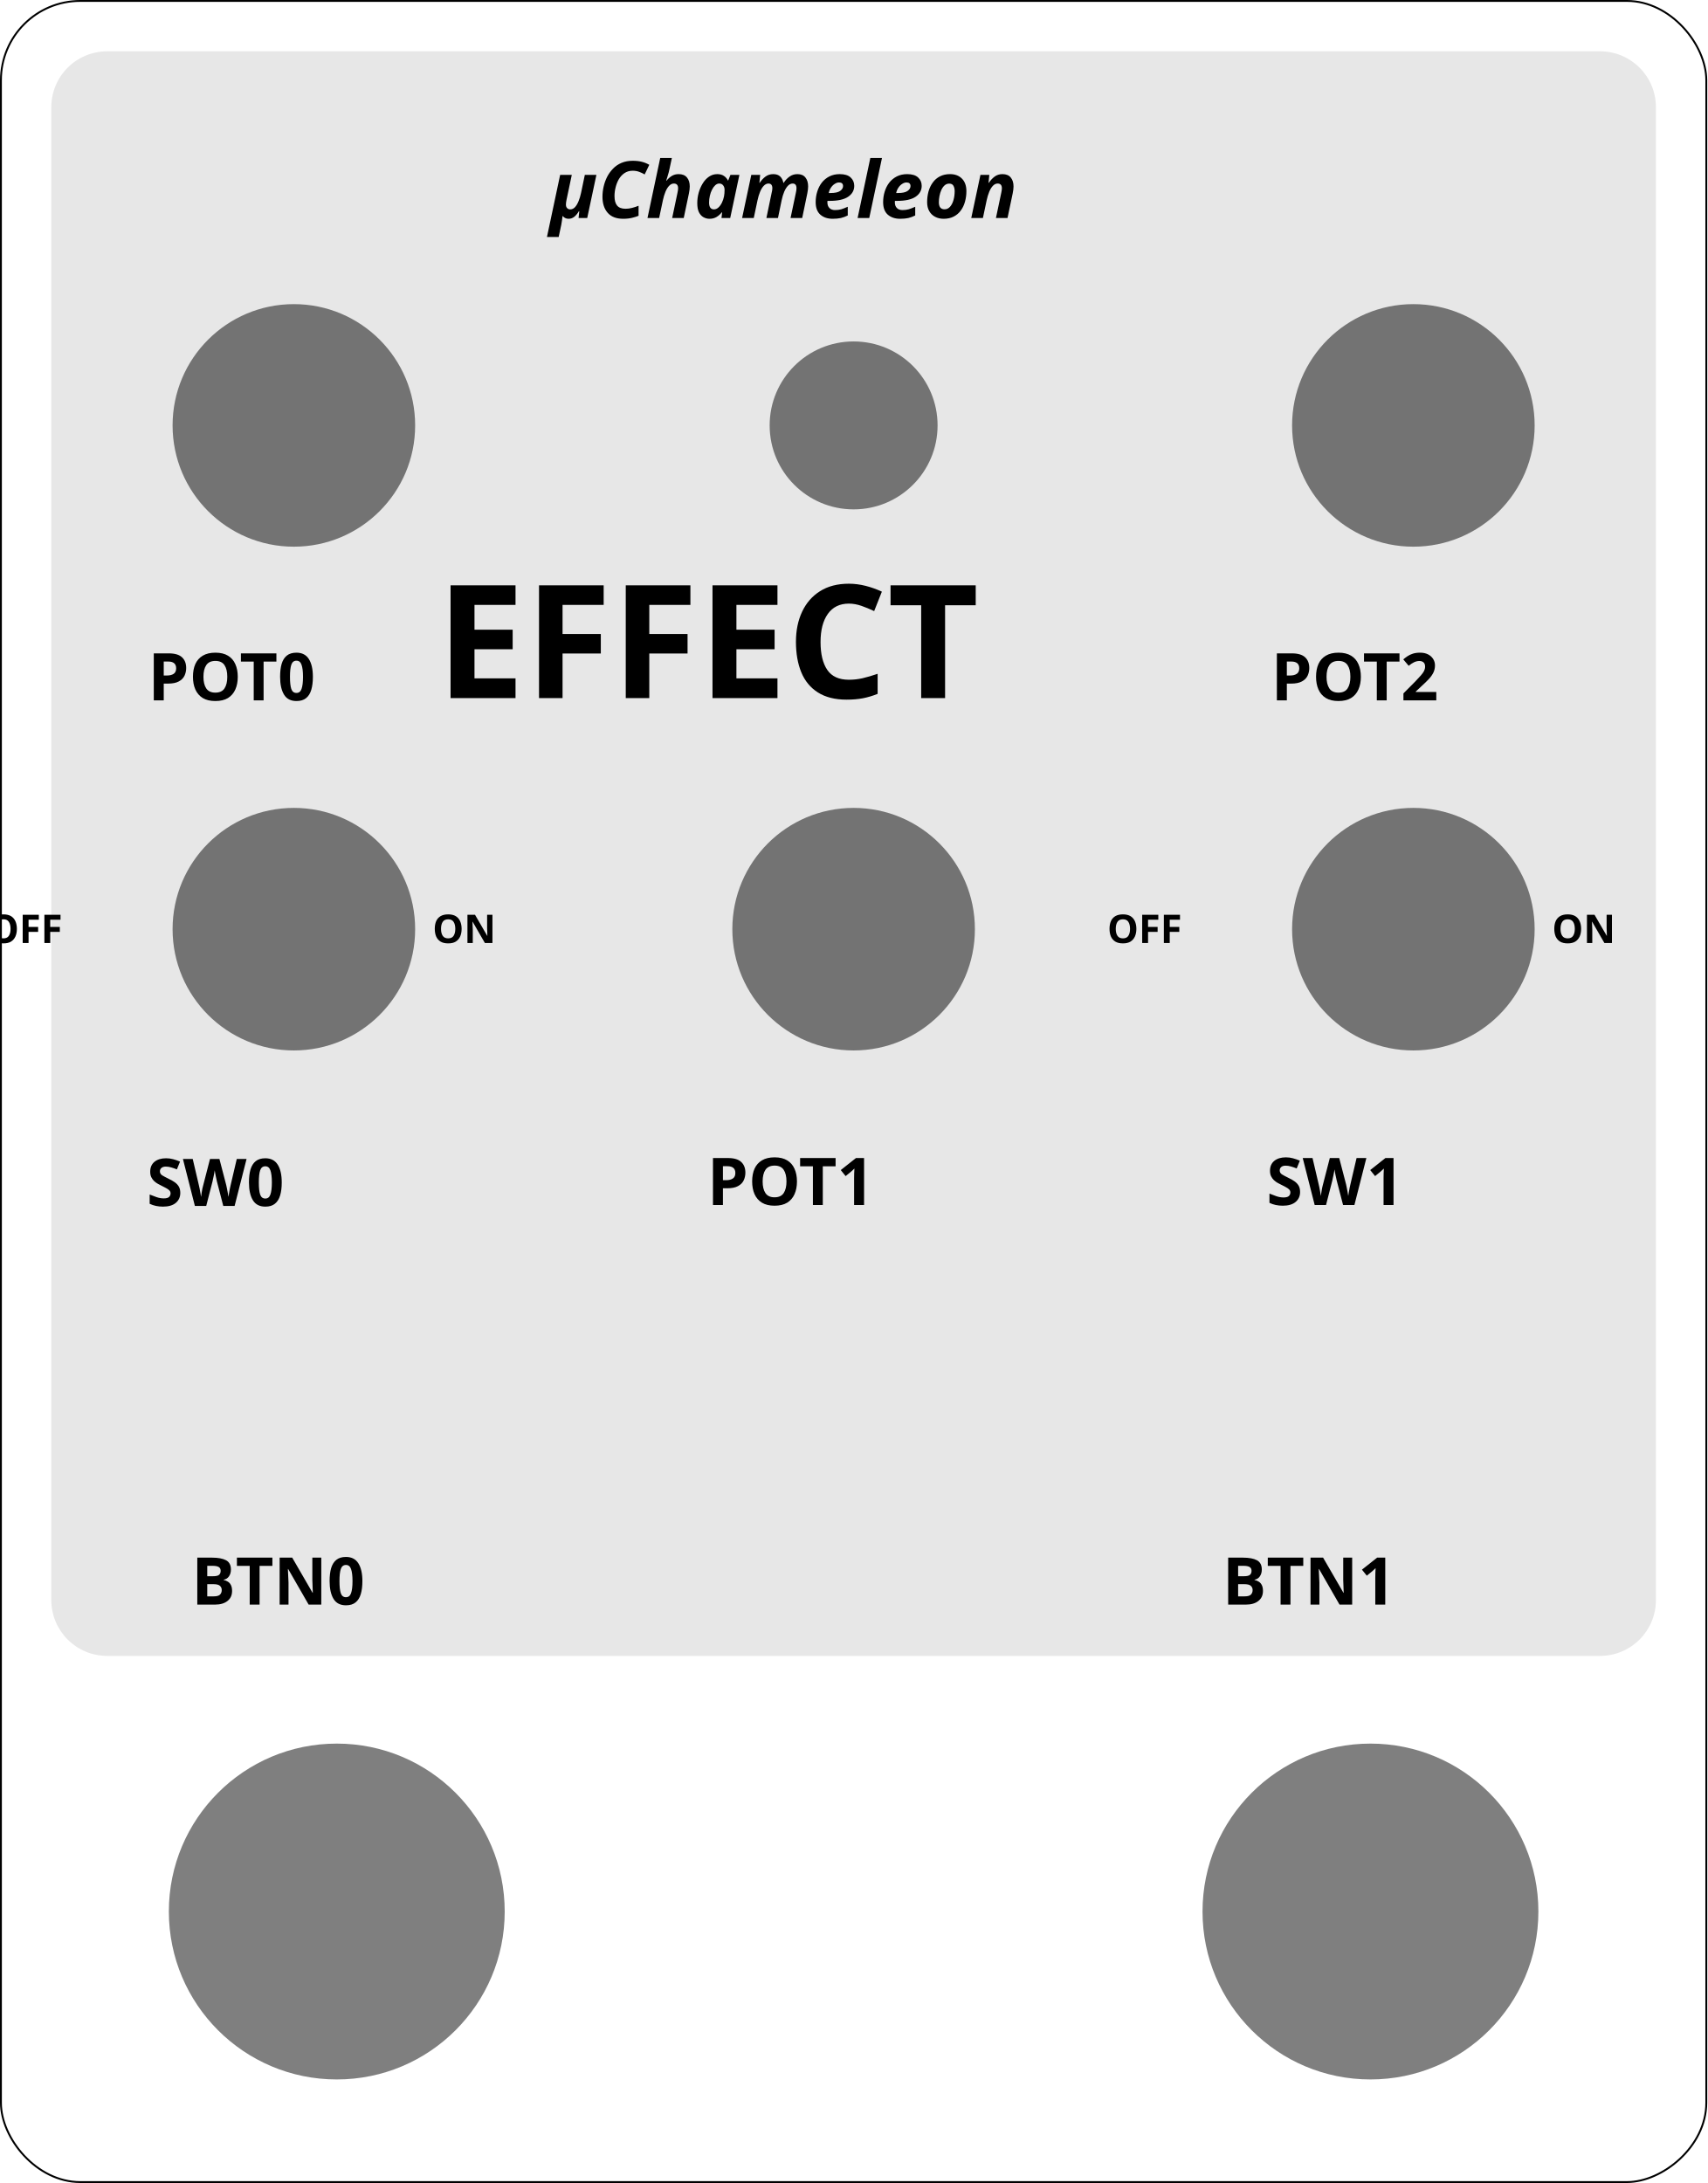
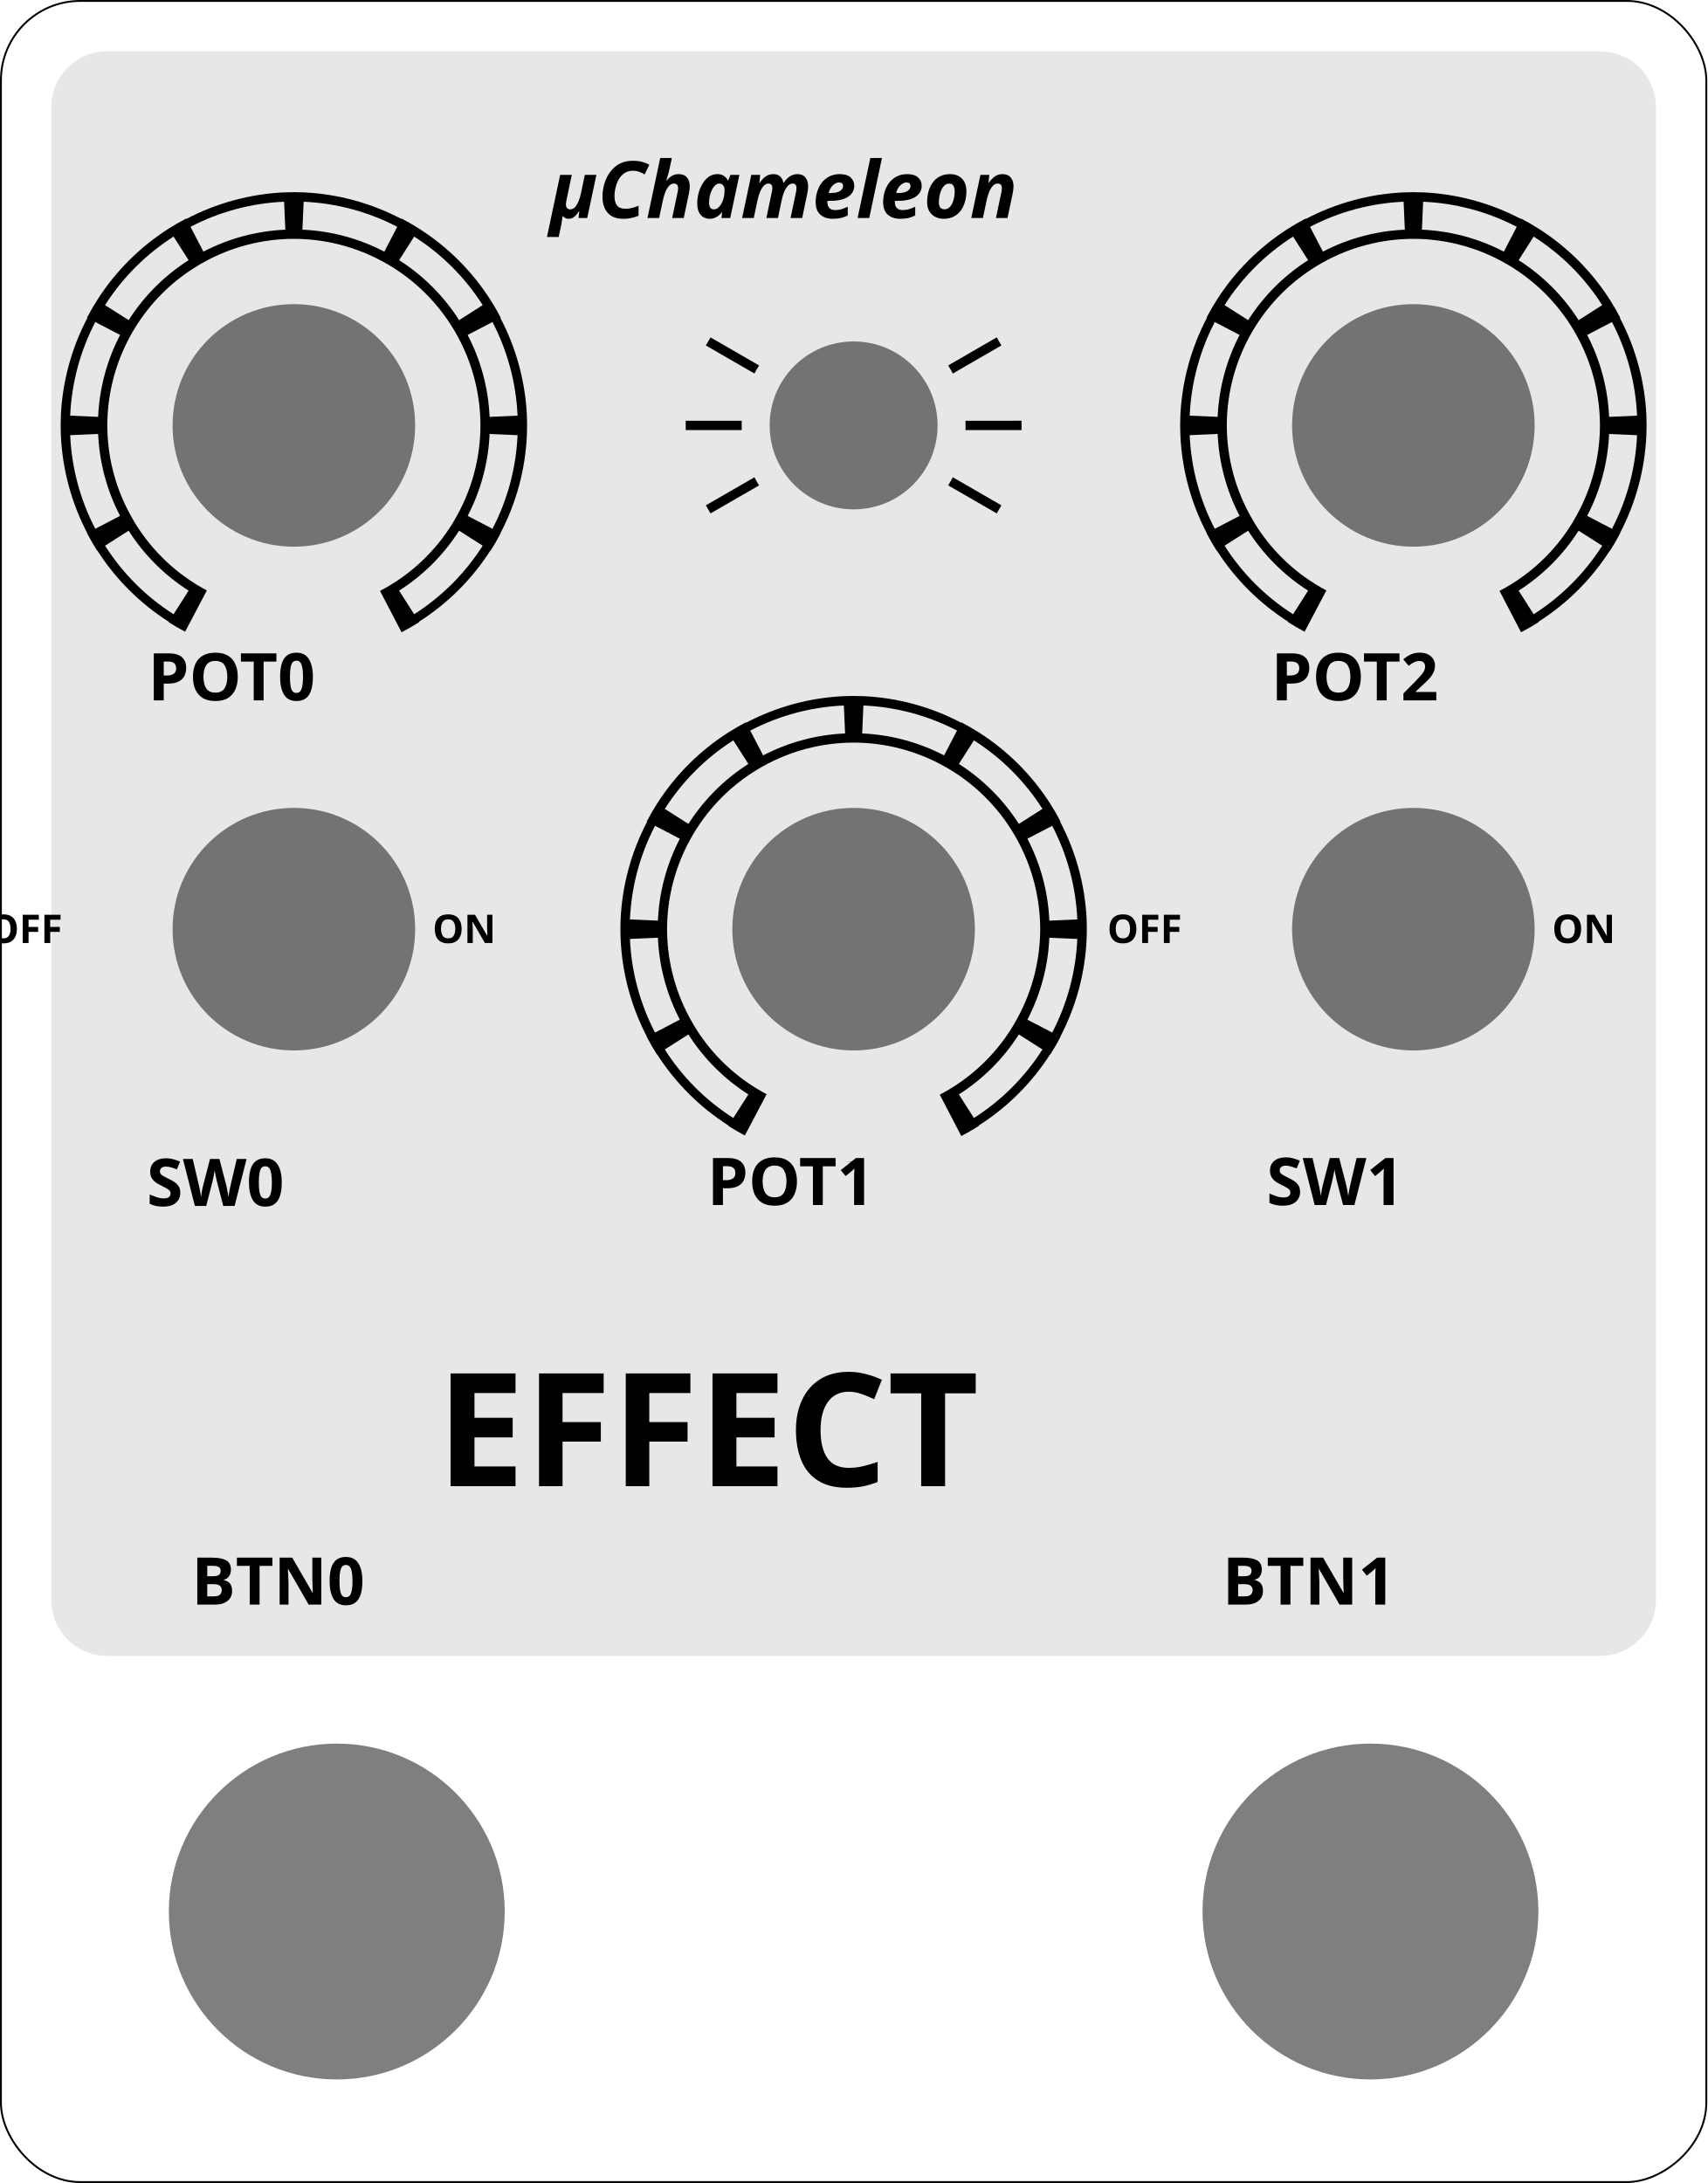
<svg xmlns="http://www.w3.org/2000/svg" version="1.1" id="svg1" width="345.827" height="442.205" viewBox="0 0 345.827 442.205">
  <defs id="defs1" />
  <g id="g1" transform="translate(-223.937,-340.1575)">
    <path id="path8" d="M 224.126,766.11 V 356.409 c 0,-8.871 7.192,-16.063 16.063,-16.063 h 313.323 c 8.871,0 16.063,8.871 16.063,16.063 v 409.701 c 0,8.871 -8.871,16.063 -16.063,16.063 H 240.189 c -8.871,0 -16.063,-8.871 -16.063,-16.063 z" style="fill:none;stroke:#000000;stroke-width:0.378;stroke-linecap:butt;stroke-linejoin:miter;stroke-miterlimit:10;stroke-dasharray:none;stroke-opacity:1" />
    <path id="rect2" style="fill-opacity:0.097;stroke-width:0" d="m 245.669,350.551 h 302.362 c 6.282,0 11.339,5.057 11.339,11.339 v 302.362 c 0,6.282 -5.057,11.339 -11.339,11.339 h -302.362 c -6.282,0 -11.339,-5.057 -11.339,-11.339 v -302.362 c 0,-6.282 5.057,-11.339 11.339,-11.339 z" />
    <g id="g5">
      <path id="path126-5-8-9-2" style="fill-opacity:0.5;stroke-width:0" d="m 535.559,727.37 a 34.016,34.016 0 0 1 -34.016,34.016 34.016,34.016 0 0 1 -34.016,-34.016 34.016,34.016 0 0 1 34.016,-34.016 34.016,34.016 0 0 1 34.016,34.016 z" />
      <path id="path126-5-8-9" style="fill-opacity:0.5;stroke-width:0" d="m 326.173,727.37 a 34.016,34.016 0 0 1 -34.016,34.016 34.016,34.016 0 0 1 -34.016,-34.016 34.016,34.016 0 0 1 34.016,-34.016 34.016,34.016 0 0 1 34.016,34.016 z" />
      <path id="path126-5" style="fill:#000000;fill-opacity:0.5;stroke-width:0" d="m 534.803,528.378 a 24.567,24.567 0 0 1 -24.567,24.567 24.567,24.567 0 0 1 -24.567,-24.567 24.567,24.567 0 0 1 24.567,-24.567 24.567,24.567 0 0 1 24.567,24.567 z" />
      <path id="path126-5-8" style="fill:#000000;fill-opacity:0.5;stroke-width:0" d="m 308.031,528.378 a 24.567,24.567 0 0 1 -24.567,24.567 24.567,24.567 0 0 1 -24.567,-24.567 24.567,24.567 0 0 1 24.567,-24.567 24.567,24.567 0 0 1 24.567,24.567 z" />
      <path id="path126-8" style="fill:#000000;fill-opacity:0.5;stroke-width:0" d="m 534.803,426.331 a 24.567,24.567 0 0 1 -24.567,24.567 24.567,24.567 0 0 1 -24.567,-24.567 24.567,24.567 0 0 1 24.567,-24.567 24.567,24.567 0 0 1 24.567,24.567 z" />
      <path id="path126-3" style="fill:#000000;fill-opacity:0.5;stroke-width:0" d="m 421.417,528.378 a 24.567,24.567 0 0 1 -24.567,24.567 24.567,24.567 0 0 1 -24.567,-24.567 24.567,24.567 0 0 1 24.567,-24.567 24.567,24.567 0 0 1 24.567,24.567 z" />
      <path id="path126" style="fill:#000000;fill-opacity:0.5;stroke-width:0" d="m 308.031,426.331 a 24.567,24.567 0 0 1 -24.567,24.567 24.567,24.567 0 0 1 -24.567,-24.567 24.567,24.567 0 0 1 24.567,-24.567 24.567,24.567 0 0 1 24.567,24.567 z" />
      <path id="path126-5-2" style="fill:#000000;fill-opacity:0.5;stroke-width:0" d="m 413.858,426.331 a 17.008,17.008 0 0 1 -17.008,17.008 17.008,17.008 0 0 1 -17.008,-17.008 17.008,17.008 0 0 1 17.008,-17.008 17.008,17.008 0 0 1 17.008,17.008 z" />
    </g>
-     <g id="g2">
+     <g id="g17">
+       <path id="path7" style="baseline-shift:baseline;display:inline;overflow:visible;vector-effect:none;enable-background:accumulate;stop-color:#000000" d="m 367.866,408.503 -0.945,1.637 9.836,5.678 a 22.677,22.677 0 0 1 0.945,-1.637 z m 57.971,0 -9.836,5.68 a 22.677,22.677 0 0 1 0.943,1.637 l 9.838,-5.68 z m -63.002,16.883 v 1.889 h 11.357 a 22.677,22.677 0 0 1 -0.019,-0.945 22.677,22.677 0 0 1 0.019,-0.943 z m 56.674,0 a 22.677,22.677 0 0 1 0.019,0.943 22.677,22.677 0 0 1 -0.019,0.945 h 11.357 v -1.889 z m -2.564,11.453 a 22.677,22.677 0 0 1 -0.943,1.637 l 9.836,5.68 0.945,-1.637 z m -40.188,0.002 -9.836,5.678 0.945,1.637 9.836,-5.678 a 22.677,22.677 0 0 1 -0.945,-1.637 z" />
+       <path id="path16-7" style="fill:#000000;fill-opacity:1;stroke-width:2.227" d="m 510.239,379.087 a 47.244,47.244 0 0 0 -2.061,0.045 47.244,47.244 0 0 0 -19.713,5.371 l -0.041,-0.078 a 47.244,47.244 0 0 0 -3.57,2.061 47.244,47.244 0 0 0 -14.461,14.461 47.244,47.244 0 0 0 -2.061,3.57 l 0.078,0.041 a 47.244,47.244 0 0 0 -5.371,19.713 47.244,47.244 0 0 0 -0.045,2.061 47.244,47.244 0 0 0 0.045,1.896 47.244,47.244 0 0 0 0,0.164 h 0.004 a 47.244,47.244 0 0 0 5.328,19.734 l -0.039,0.019 a 47.244,47.244 0 0 0 2.061,3.57 l 0.043,-0.027 a 47.244,47.244 0 0 0 14.461,14.42 l -0.043,0.068 a 47.244,47.244 0 0 0 3.352,1.945 l 0.039,-0.074 0.842,-1.598 2.643,-5.014 0.324,-0.613 0.559,-1.059 v -0.002 a 37.795,37.795 0 0 1 -14.557,-13.656 37.795,37.795 0 0 1 -0.432,-0.748 37.795,37.795 0 0 1 -5.18,-19.027 37.795,37.795 0 0 1 4.832,-18.426 37.795,37.795 0 0 1 0.523,-0.906 37.795,37.795 0 0 1 13.107,-13.107 37.795,37.795 0 0 1 0.906,-0.523 37.795,37.795 0 0 1 18.426,-4.832 37.795,37.795 0 0 1 18.426,4.832 37.795,37.795 0 0 1 0.906,0.523 37.795,37.795 0 0 1 13.107,13.107 37.795,37.795 0 0 1 0.523,0.906 37.795,37.795 0 0 1 4.832,18.426 37.795,37.795 0 0 1 -5.227,19.109 37.795,37.795 0 0 1 -0.424,0.734 37.795,37.795 0 0 1 -14.693,13.682 l 0.873,1.676 2.617,5.027 0.832,1.598 0.041,0.08 a 47.244,47.244 0 0 0 3.57,-2.061 l -0.047,-0.072 a 47.244,47.244 0 0 0 14.461,-14.418 l 0.047,0.029 a 47.244,47.244 0 0 0 2.061,-3.57 l -0.041,-0.021 a 47.244,47.244 0 0 0 5.33,-19.732 h 0.004 a 47.244,47.244 0 0 0 0,-0.164 47.244,47.244 0 0 0 0.045,-1.896 47.244,47.244 0 0 0 -0.045,-2.061 47.244,47.244 0 0 0 -5.371,-19.713 l 0.078,-0.041 a 47.244,47.244 0 0 0 -2.061,-3.57 47.244,47.244 0 0 0 -14.461,-14.461 47.244,47.244 0 0 0 -3.57,-2.061 l -0.041,0.078 a 47.244,47.244 0 0 0 -19.713,-5.371 47.244,47.244 0 0 0 -2.061,-0.045 z m -1.979,1.934 0.248,5.662 a 39.685,39.685 0 0 0 -16.594,4.447 l -2.617,-5.027 a 45.354,45.354 0 0 1 18.963,-5.082 z m 3.957,0 a 45.354,45.354 0 0 1 18.963,5.082 l -2.617,5.027 a 39.685,39.685 0 0 0 -16.594,-4.447 z m -26.348,7.061 3.047,4.779 a 39.685,39.685 0 0 0 -12.148,12.148 l -4.779,-3.047 a 45.354,45.354 0 0 1 13.881,-13.881 z m 48.738,0 a 45.354,45.354 0 0 1 13.881,13.881 l -4.779,3.047 a 39.685,39.685 0 0 0 -12.148,-12.148 z m -64.598,17.309 5.027,2.617 a 39.685,39.685 0 0 0 -4.447,16.594 l -5.662,-0.248 a 45.354,45.354 0 0 1 5.082,-18.963 z m 80.457,0 a 45.354,45.354 0 0 1 5.082,18.963 l -5.662,0.248 a 39.685,39.685 0 0 0 -4.447,-16.594 z m -79.877,22.672 a 39.685,39.685 0 0 0 4.445,16.594 l -5.025,2.617 a 45.354,45.354 0 0 1 -5.082,-18.963 z m 79.297,0 5.662,0.248 a 45.354,45.354 0 0 1 -5.082,18.963 l -5.027,-2.617 a 39.685,39.685 0 0 0 4.447,-16.594 z m -73.119,19.592 a 39.685,39.685 0 0 0 12.148,12.148 l -3.047,4.781 A 45.354,45.354 0 0 1 471.989,450.7 Z m 66.941,0 4.779,3.045 a 45.354,45.354 0 0 1 -13.883,13.883 l -3.045,-4.779 a 39.685,39.685 0 0 0 12.148,-12.148 z m -53.682,21.275 a 47.244,47.244 0 0 0 3.191,1.41 47.244,47.244 0 0 1 -3.191,-1.41 z m 40.291,0.065 a 47.244,47.244 0 0 1 -3.197,1.393 47.244,47.244 0 0 0 3.197,-1.393 z m -34.369,2.273 a 47.244,47.244 0 0 0 3.34,0.953 47.244,47.244 0 0 1 -3.34,-0.953 z m 28.457,0.041 a 47.244,47.244 0 0 1 -3.354,0.939 47.244,47.244 0 0 0 3.354,-0.939 z m -22.281,1.477 a 47.244,47.244 0 0 0 3.416,0.482 47.244,47.244 0 0 1 -3.416,-0.482 z m 6.332,0.674 a 47.244,47.244 0 0 0 1.781,0.117 47.244,47.244 0 0 0 1.641,-0.107 47.244,47.244 0 0 1 -3.422,-0.01 z" />
+       <path id="path16-8" style="fill:#000000;fill-opacity:1;stroke-width:2.227" d="m 396.853,481.134 a 47.244,47.244 0 0 0 -2.061,0.045 47.244,47.244 0 0 0 -19.713,5.371 l -0.041,-0.078 a 47.244,47.244 0 0 0 -3.57,2.061 47.244,47.244 0 0 0 -14.461,14.461 47.244,47.244 0 0 0 -2.061,3.57 l 0.078,0.041 a 47.244,47.244 0 0 0 -5.371,19.713 47.244,47.244 0 0 0 -0.045,2.061 47.244,47.244 0 0 0 0.045,1.896 47.244,47.244 0 0 0 0,0.164 h 0.004 a 47.244,47.244 0 0 0 5.328,19.734 l -0.039,0.019 a 47.244,47.244 0 0 0 2.061,3.57 l 0.043,-0.027 a 47.244,47.244 0 0 0 14.461,14.42 l -0.043,0.068 a 47.244,47.244 0 0 0 3.352,1.945 l 0.039,-0.074 0.842,-1.598 2.643,-5.014 0.324,-0.613 0.559,-1.059 v -0.002 a 37.795,37.795 0 0 1 -14.557,-13.656 37.795,37.795 0 0 1 -0.432,-0.748 37.795,37.795 0 0 1 -5.18,-19.027 37.795,37.795 0 0 1 4.832,-18.426 37.795,37.795 0 0 1 0.523,-0.906 37.795,37.795 0 0 1 13.107,-13.107 37.795,37.795 0 0 1 0.906,-0.523 37.795,37.795 0 0 1 18.426,-4.832 37.795,37.795 0 0 1 18.426,4.832 37.795,37.795 0 0 1 0.906,0.523 37.795,37.795 0 0 1 13.107,13.107 37.795,37.795 0 0 1 0.523,0.906 37.795,37.795 0 0 1 4.832,18.426 37.795,37.795 0 0 1 -5.227,19.109 37.795,37.795 0 0 1 -0.424,0.734 37.795,37.795 0 0 1 -14.693,13.682 l 0.873,1.676 2.617,5.027 0.832,1.598 0.041,0.08 a 47.244,47.244 0 0 0 3.57,-2.061 l -0.047,-0.072 a 47.244,47.244 0 0 0 14.461,-14.418 l 0.047,0.029 a 47.244,47.244 0 0 0 2.061,-3.57 l -0.041,-0.021 a 47.244,47.244 0 0 0 5.33,-19.732 h 0.004 a 47.244,47.244 0 0 0 0,-0.164 47.244,47.244 0 0 0 0.045,-1.896 47.244,47.244 0 0 0 -0.045,-2.061 47.244,47.244 0 0 0 -5.371,-19.713 l 0.078,-0.041 a 47.244,47.244 0 0 0 -2.061,-3.57 47.244,47.244 0 0 0 -14.461,-14.461 47.244,47.244 0 0 0 -3.57,-2.061 l -0.041,0.078 a 47.244,47.244 0 0 0 -19.713,-5.371 47.244,47.244 0 0 0 -2.061,-0.045 z m -1.979,1.934 0.248,5.662 a 39.685,39.685 0 0 0 -16.594,4.447 l -2.617,-5.027 a 45.354,45.354 0 0 1 18.963,-5.082 z m 3.957,0 a 45.354,45.354 0 0 1 18.963,5.082 l -2.617,5.027 a 39.685,39.685 0 0 0 -16.594,-4.447 z m -26.348,7.061 3.047,4.779 a 39.685,39.685 0 0 0 -12.148,12.148 l -4.779,-3.047 a 45.354,45.354 0 0 1 13.881,-13.881 z m 48.738,0 a 45.354,45.354 0 0 1 13.881,13.881 l -4.779,3.047 a 39.685,39.685 0 0 0 -12.148,-12.148 z m -64.598,17.309 5.027,2.617 a 39.685,39.685 0 0 0 -4.447,16.594 l -5.662,-0.248 a 45.354,45.354 0 0 1 5.082,-18.963 z m 80.457,0 a 45.354,45.354 0 0 1 5.082,18.963 l -5.662,0.248 a 39.685,39.685 0 0 0 -4.447,-16.594 z m -79.877,22.672 a 39.685,39.685 0 0 0 4.445,16.594 l -5.025,2.617 a 45.354,45.354 0 0 1 -5.082,-18.963 z m 79.297,0 5.662,0.248 a 45.354,45.354 0 0 1 -5.082,18.963 l -5.027,-2.617 a 39.685,39.685 0 0 0 4.447,-16.594 z m -73.119,19.592 a 39.685,39.685 0 0 0 12.148,12.148 l -3.047,4.781 a 45.354,45.354 0 0 1 -13.881,-13.883 z m 66.941,0 4.779,3.045 a 45.354,45.354 0 0 1 -13.883,13.883 l -3.045,-4.779 a 39.685,39.685 0 0 0 12.148,-12.148 z m -53.682,21.275 a 47.244,47.244 0 0 0 3.191,1.41 47.244,47.244 0 0 1 -3.191,-1.41 z m 40.291,0.065 a 47.244,47.244 0 0 1 -3.197,1.393 47.244,47.244 0 0 0 3.197,-1.393 z m -34.369,2.273 a 47.244,47.244 0 0 0 3.34,0.953 47.244,47.244 0 0 1 -3.34,-0.953 z m 28.457,0.041 a 47.244,47.244 0 0 1 -3.354,0.939 47.244,47.244 0 0 0 3.354,-0.939 z m -22.281,1.477 a 47.244,47.244 0 0 0 3.416,0.482 47.244,47.244 0 0 1 -3.416,-0.482 z m 6.332,0.674 a 47.244,47.244 0 0 0 1.781,0.117 47.244,47.244 0 0 0 1.641,-0.107 47.244,47.244 0 0 1 -3.422,-0.01 z" />
+       <path id="path16" style="fill:#000000;fill-opacity:1;stroke-width:2.227" d="m 283.467,379.087 a 47.244,47.244 0 0 0 -2.061,0.045 47.244,47.244 0 0 0 -19.713,5.371 l -0.041,-0.078 a 47.244,47.244 0 0 0 -3.57,2.061 47.244,47.244 0 0 0 -14.461,14.461 47.244,47.244 0 0 0 -2.061,3.57 l 0.078,0.041 a 47.244,47.244 0 0 0 -5.371,19.713 47.244,47.244 0 0 0 -0.045,2.061 47.244,47.244 0 0 0 0.045,1.896 47.244,47.244 0 0 0 0,0.164 h 0.004 a 47.244,47.244 0 0 0 5.328,19.734 l -0.039,0.019 a 47.244,47.244 0 0 0 2.061,3.57 l 0.043,-0.027 a 47.244,47.244 0 0 0 14.461,14.42 l -0.043,0.068 a 47.244,47.244 0 0 0 3.352,1.945 l 0.039,-0.074 0.842,-1.598 2.643,-5.014 0.324,-0.613 0.559,-1.059 v -0.002 a 37.795,37.795 0 0 1 -14.557,-13.656 37.795,37.795 0 0 1 -0.432,-0.748 37.795,37.795 0 0 1 -5.18,-19.027 37.795,37.795 0 0 1 4.832,-18.426 37.795,37.795 0 0 1 0.523,-0.906 37.795,37.795 0 0 1 13.107,-13.107 37.795,37.795 0 0 1 0.906,-0.523 37.795,37.795 0 0 1 18.426,-4.832 37.795,37.795 0 0 1 18.426,4.832 37.795,37.795 0 0 1 0.906,0.523 37.795,37.795 0 0 1 13.107,13.107 37.795,37.795 0 0 1 0.523,0.906 37.795,37.795 0 0 1 4.832,18.426 37.795,37.795 0 0 1 -5.227,19.109 37.795,37.795 0 0 1 -0.424,0.734 37.795,37.795 0 0 1 -14.693,13.682 l 0.873,1.676 2.617,5.027 0.832,1.598 0.041,0.08 a 47.244,47.244 0 0 0 3.57,-2.061 l -0.047,-0.072 a 47.244,47.244 0 0 0 14.461,-14.418 l 0.047,0.029 a 47.244,47.244 0 0 0 2.061,-3.57 l -0.041,-0.021 a 47.244,47.244 0 0 0 5.33,-19.732 h 0.004 a 47.244,47.244 0 0 0 0,-0.164 47.244,47.244 0 0 0 0.045,-1.896 47.244,47.244 0 0 0 -0.045,-2.061 47.244,47.244 0 0 0 -5.371,-19.713 l 0.078,-0.041 a 47.244,47.244 0 0 0 -2.061,-3.57 47.244,47.244 0 0 0 -14.461,-14.461 47.244,47.244 0 0 0 -3.57,-2.061 l -0.041,0.078 a 47.244,47.244 0 0 0 -19.713,-5.371 47.244,47.244 0 0 0 -2.061,-0.045 z m -1.979,1.934 0.248,5.662 a 39.685,39.685 0 0 0 -16.594,4.447 l -2.617,-5.027 a 45.354,45.354 0 0 1 18.963,-5.082 z m 3.957,0 a 45.354,45.354 0 0 1 18.963,5.082 l -2.617,5.027 a 39.685,39.685 0 0 0 -16.594,-4.447 z m -26.348,7.061 3.047,4.779 a 39.685,39.685 0 0 0 -12.148,12.148 l -4.779,-3.047 a 45.354,45.354 0 0 1 13.881,-13.881 z m 48.738,0 a 45.354,45.354 0 0 1 13.881,13.881 l -4.779,3.047 a 39.685,39.685 0 0 0 -12.148,-12.148 z m -64.598,17.309 5.027,2.617 a 39.685,39.685 0 0 0 -4.447,16.594 l -5.662,-0.248 a 45.354,45.354 0 0 1 5.082,-18.963 z m 80.457,0 a 45.354,45.354 0 0 1 5.082,18.963 l -5.662,0.248 a 39.685,39.685 0 0 0 -4.447,-16.594 z m -79.877,22.672 a 39.685,39.685 0 0 0 4.445,16.594 l -5.025,2.617 a 45.354,45.354 0 0 1 -5.082,-18.963 z m 79.297,0 5.662,0.248 a 45.354,45.354 0 0 1 -5.082,18.963 l -5.027,-2.617 a 39.685,39.685 0 0 0 4.447,-16.594 z m -73.119,19.592 a 39.685,39.685 0 0 0 12.148,12.148 l -3.047,4.781 a 45.354,45.354 0 0 1 -13.881,-13.883 z m 66.941,0 4.779,3.045 a 45.354,45.354 0 0 1 -13.883,13.883 l -3.045,-4.779 a 39.685,39.685 0 0 0 12.148,-12.148 z m -53.682,21.275 a 47.244,47.244 0 0 0 3.191,1.41 47.244,47.244 0 0 1 -3.191,-1.41 z m 40.291,0.065 a 47.244,47.244 0 0 1 -3.197,1.393 47.244,47.244 0 0 0 3.197,-1.393 z m -34.369,2.273 a 47.244,47.244 0 0 0 3.34,0.953 47.244,47.244 0 0 1 -3.34,-0.953 z m 28.457,0.041 a 47.244,47.244 0 0 1 -3.354,0.939 47.244,47.244 0 0 0 3.354,-0.939 z m -22.281,1.477 a 47.244,47.244 0 0 0 3.416,0.482 47.244,47.244 0 0 1 -3.416,-0.482 z m 6.332,0.674 a 47.244,47.244 0 0 0 1.781,0.117 47.244,47.244 0 0 0 1.641,-0.107 47.244,47.244 0 0 1 -3.422,-0.01 z" />
+     </g>
+     <g id="g7">
      <text xml:space="preserve" style="font-weight:600;font-size:13.333px;font-family:'Open Sans';-inkscape-font-specification:'Open Sans Semi-Bold';text-align:start;writing-mode:lr-tb;direction:ltr;text-anchor:start;fill:#ba4043;stroke-width:0" x="501.217" y="665.2" id="text1-1">
        <tspan id="tspan1-7" x="501.217" y="665.2" style="font-style:normal;font-variant:normal;font-weight:800;font-stretch:normal;font-size:13.333px;font-family:Montserrat;-inkscape-font-specification:'Montserrat Ultra-Bold';text-align:center;text-anchor:middle;fill:#000000;fill-opacity:1;stroke-width:0">BTN1</tspan>
      </text>
      <text xml:space="preserve" style="font-weight:600;font-size:13.333px;font-family:'Open Sans';-inkscape-font-specification:'Open Sans Semi-Bold';text-align:start;writing-mode:lr-tb;direction:ltr;text-anchor:start;fill:#ba4043;stroke-width:0" x="292.397" y="665.2" id="text1">
        <tspan id="tspan1" x="292.397" y="665.2" style="font-style:normal;font-variant:normal;font-weight:800;font-stretch:normal;font-size:13.333px;font-family:Montserrat;-inkscape-font-specification:'Montserrat Ultra-Bold';text-align:center;text-anchor:middle;fill:#000000;fill-opacity:1">BTN0</tspan>
      </text>
      <g id="g3">
        <text xml:space="preserve" style="font-weight:600;font-size:8px;font-family:'Open Sans';-inkscape-font-specification:'Open Sans Semi-Bold';text-align:start;writing-mode:lr-tb;direction:ltr;text-anchor:start;fill:#ba4043;stroke-width:0" x="538.311" y="531.178" id="text1-3-4-5">
          <tspan id="tspan1-2-8-9" x="538.311" y="531.178" style="font-style:normal;font-variant:normal;font-weight:800;font-stretch:normal;font-size:8px;font-family:Montserrat;-inkscape-font-specification:'Montserrat Ultra-Bold';text-align:start;text-anchor:start;fill:#000000;fill-opacity:1">ON</tspan>
        </text>
        <text xml:space="preserve" style="font-weight:600;font-size:8px;font-family:'Open Sans';-inkscape-font-specification:'Open Sans Semi-Bold';text-align:start;writing-mode:lr-tb;direction:ltr;text-anchor:start;fill:#ba4043;stroke-width:0" x="482.073" y="531.178" id="text1-3-4-5-3-0">
          <tspan id="tspan1-2-8-9-1-4" x="482.073" y="531.178" style="font-style:normal;font-variant:normal;font-weight:800;font-stretch:normal;font-size:8px;font-family:Montserrat;-inkscape-font-specification:'Montserrat Ultra-Bold';text-align:end;text-anchor:end;fill:#000000;fill-opacity:1">OFF</tspan>
        </text>
        <text xml:space="preserve" style="font-weight:600;font-size:13.333px;font-family:'Open Sans';-inkscape-font-specification:'Open Sans Semi-Bold';text-align:start;writing-mode:lr-tb;direction:ltr;text-anchor:start;fill:#ba4043;stroke-width:0" x="509.996" y="584.254" id="text1-3-6">
          <tspan id="tspan1-2-57" x="509.996" y="584.254" style="font-style:normal;font-variant:normal;font-weight:800;font-stretch:normal;font-size:13.333px;font-family:Montserrat;-inkscape-font-specification:'Montserrat Ultra-Bold';text-align:center;text-anchor:middle;fill:#000000;fill-opacity:1">SW1</tspan>
        </text>
      </g>
      <g id="g4">
        <text xml:space="preserve" style="font-weight:600;font-size:8px;font-family:'Open Sans';-inkscape-font-specification:'Open Sans Semi-Bold';text-align:start;writing-mode:lr-tb;direction:ltr;text-anchor:start;fill:#ba4043;stroke-width:0" x="311.539" y="531.178" id="text1-3-4-5-2">
          <tspan id="tspan1-2-8-9-4" x="311.539" y="531.178" style="font-style:normal;font-variant:normal;font-weight:800;font-stretch:normal;font-size:8px;font-family:Montserrat;-inkscape-font-specification:'Montserrat Ultra-Bold';text-align:start;text-anchor:start;fill:#000000;fill-opacity:1">ON</tspan>
        </text>
        <text xml:space="preserve" style="font-weight:600;font-size:8px;font-family:'Open Sans';-inkscape-font-specification:'Open Sans Semi-Bold';text-align:start;writing-mode:lr-tb;direction:ltr;text-anchor:start;fill:#ba4043;stroke-width:0" x="255.302" y="531.178" id="text1-3-4-5-3">
          <tspan id="tspan1-2-8-9-1" x="255.302" y="531.178" style="font-style:normal;font-variant:normal;font-weight:800;font-stretch:normal;font-size:8px;font-family:Montserrat;-inkscape-font-specification:'Montserrat Ultra-Bold';text-align:end;text-anchor:end;fill:#000000;fill-opacity:1">OFF</tspan>
        </text>
        <text xml:space="preserve" style="font-weight:600;font-size:13.333px;font-family:'Open Sans';-inkscape-font-specification:'Open Sans Semi-Bold';text-align:start;writing-mode:lr-tb;direction:ltr;text-anchor:start;fill:#ba4043;stroke-width:0" x="283.165" y="584.44" id="text1-3-4">
          <tspan id="tspan1-2-8" x="283.165" y="584.44" style="font-style:normal;font-variant:normal;font-weight:800;font-stretch:normal;font-size:13.333px;font-family:Montserrat;-inkscape-font-specification:'Montserrat Ultra-Bold';text-align:center;text-anchor:middle;fill:#000000;fill-opacity:1">SW0</tspan>
        </text>
      </g>
      <text xml:space="preserve" style="font-weight:600;font-size:13.333px;font-family:'Open Sans';-inkscape-font-specification:'Open Sans Semi-Bold';text-align:start;writing-mode:lr-tb;direction:ltr;text-anchor:start;fill:#ba4043;stroke-width:0" x="510.476" y="482.021" id="text1-3-8-4">
        <tspan id="tspan1-2-5-0" x="510.476" y="482.021" style="font-style:normal;font-variant:normal;font-weight:800;font-stretch:normal;font-size:13.333px;font-family:Montserrat;-inkscape-font-specification:'Montserrat Ultra-Bold';text-align:center;text-anchor:middle;fill:#000000;fill-opacity:1">POT2</tspan>
      </text>
      <text xml:space="preserve" style="font-weight:600;font-size:13.333px;font-family:'Open Sans';-inkscape-font-specification:'Open Sans Semi-Bold';text-align:start;writing-mode:lr-tb;direction:ltr;text-anchor:start;fill:#ba4043;stroke-width:0" x="396.25" y="584.254" id="text1-3">
        <tspan id="tspan1-2" x="396.25" y="584.254" style="font-style:normal;font-variant:normal;font-weight:800;font-stretch:normal;font-size:13.333px;font-family:Montserrat;-inkscape-font-specification:'Montserrat Ultra-Bold';text-align:center;text-anchor:middle;fill:#000000;fill-opacity:1">POT1</tspan>
      </text>
      <text xml:space="preserve" style="font-weight:600;font-size:13.333px;font-family:'Open Sans';-inkscape-font-specification:'Open Sans Semi-Bold';text-align:start;writing-mode:lr-tb;direction:ltr;text-anchor:start;fill:#ba4043;stroke-width:0" x="282.978" y="482.021" id="text1-3-8">
        <tspan id="tspan1-2-5" x="282.978" y="482.021" style="font-style:normal;font-variant:normal;font-weight:800;font-stretch:normal;font-size:13.333px;font-family:Montserrat;-inkscape-font-specification:'Montserrat Ultra-Bold';text-align:center;text-anchor:middle;fill:#000000;fill-opacity:1">POT0</tspan>
      </text>
-       <text xml:space="preserve" style="font-weight:600;font-size:32px;font-family:'Open Sans';-inkscape-font-specification:'Open Sans Semi-Bold';text-align:start;writing-mode:lr-tb;direction:ltr;text-anchor:start;fill:#ba4043;stroke-width:0" x="396.37" y="481.573" id="text1-0-9">
-         <tspan id="tspan1-9-6" x="396.37" y="481.573" style="font-style:normal;font-variant:normal;font-weight:800;font-stretch:normal;font-size:32px;font-family:Montserrat;-inkscape-font-specification:'Montserrat Ultra-Bold';text-align:center;text-anchor:middle;fill:#000000;fill-opacity:1">EFFECT</tspan>
+       <text xml:space="preserve" style="font-weight:600;font-size:32px;font-family:'Open Sans';-inkscape-font-specification:'Open Sans Semi-Bold';text-align:start;writing-mode:lr-tb;direction:ltr;text-anchor:start;fill:#ba4043;stroke-width:0" x="396.37" y="641.216" id="text1-0-9">
+         <tspan id="tspan1-9-6" x="396.37" y="641.216" style="font-style:normal;font-variant:normal;font-weight:800;font-stretch:normal;font-size:32px;font-family:Montserrat;-inkscape-font-specification:'Montserrat Ultra-Bold';text-align:center;text-anchor:middle;fill:#000000;fill-opacity:1">EFFECT</tspan>
      </text>
      <text xml:space="preserve" style="font-weight:600;font-size:16px;font-family:'Open Sans';-inkscape-font-specification:'Open Sans Semi-Bold';text-align:start;writing-mode:lr-tb;direction:ltr;text-anchor:start;fill:#ba4043;stroke-width:0" x="397.208" y="384.321" id="text1-7-7">
        <tspan id="tspan1-4-8" x="397.208" y="384.321" style="font-style:italic;font-variant:normal;font-weight:800;font-stretch:normal;font-size:16px;font-family:Montserrat;-inkscape-font-specification:'Montserrat Ultra-Bold Italic';text-align:center;text-anchor:middle;fill:#000000;fill-opacity:1">μChameleon</tspan>
      </text>
    </g>
  </g>
</svg>
